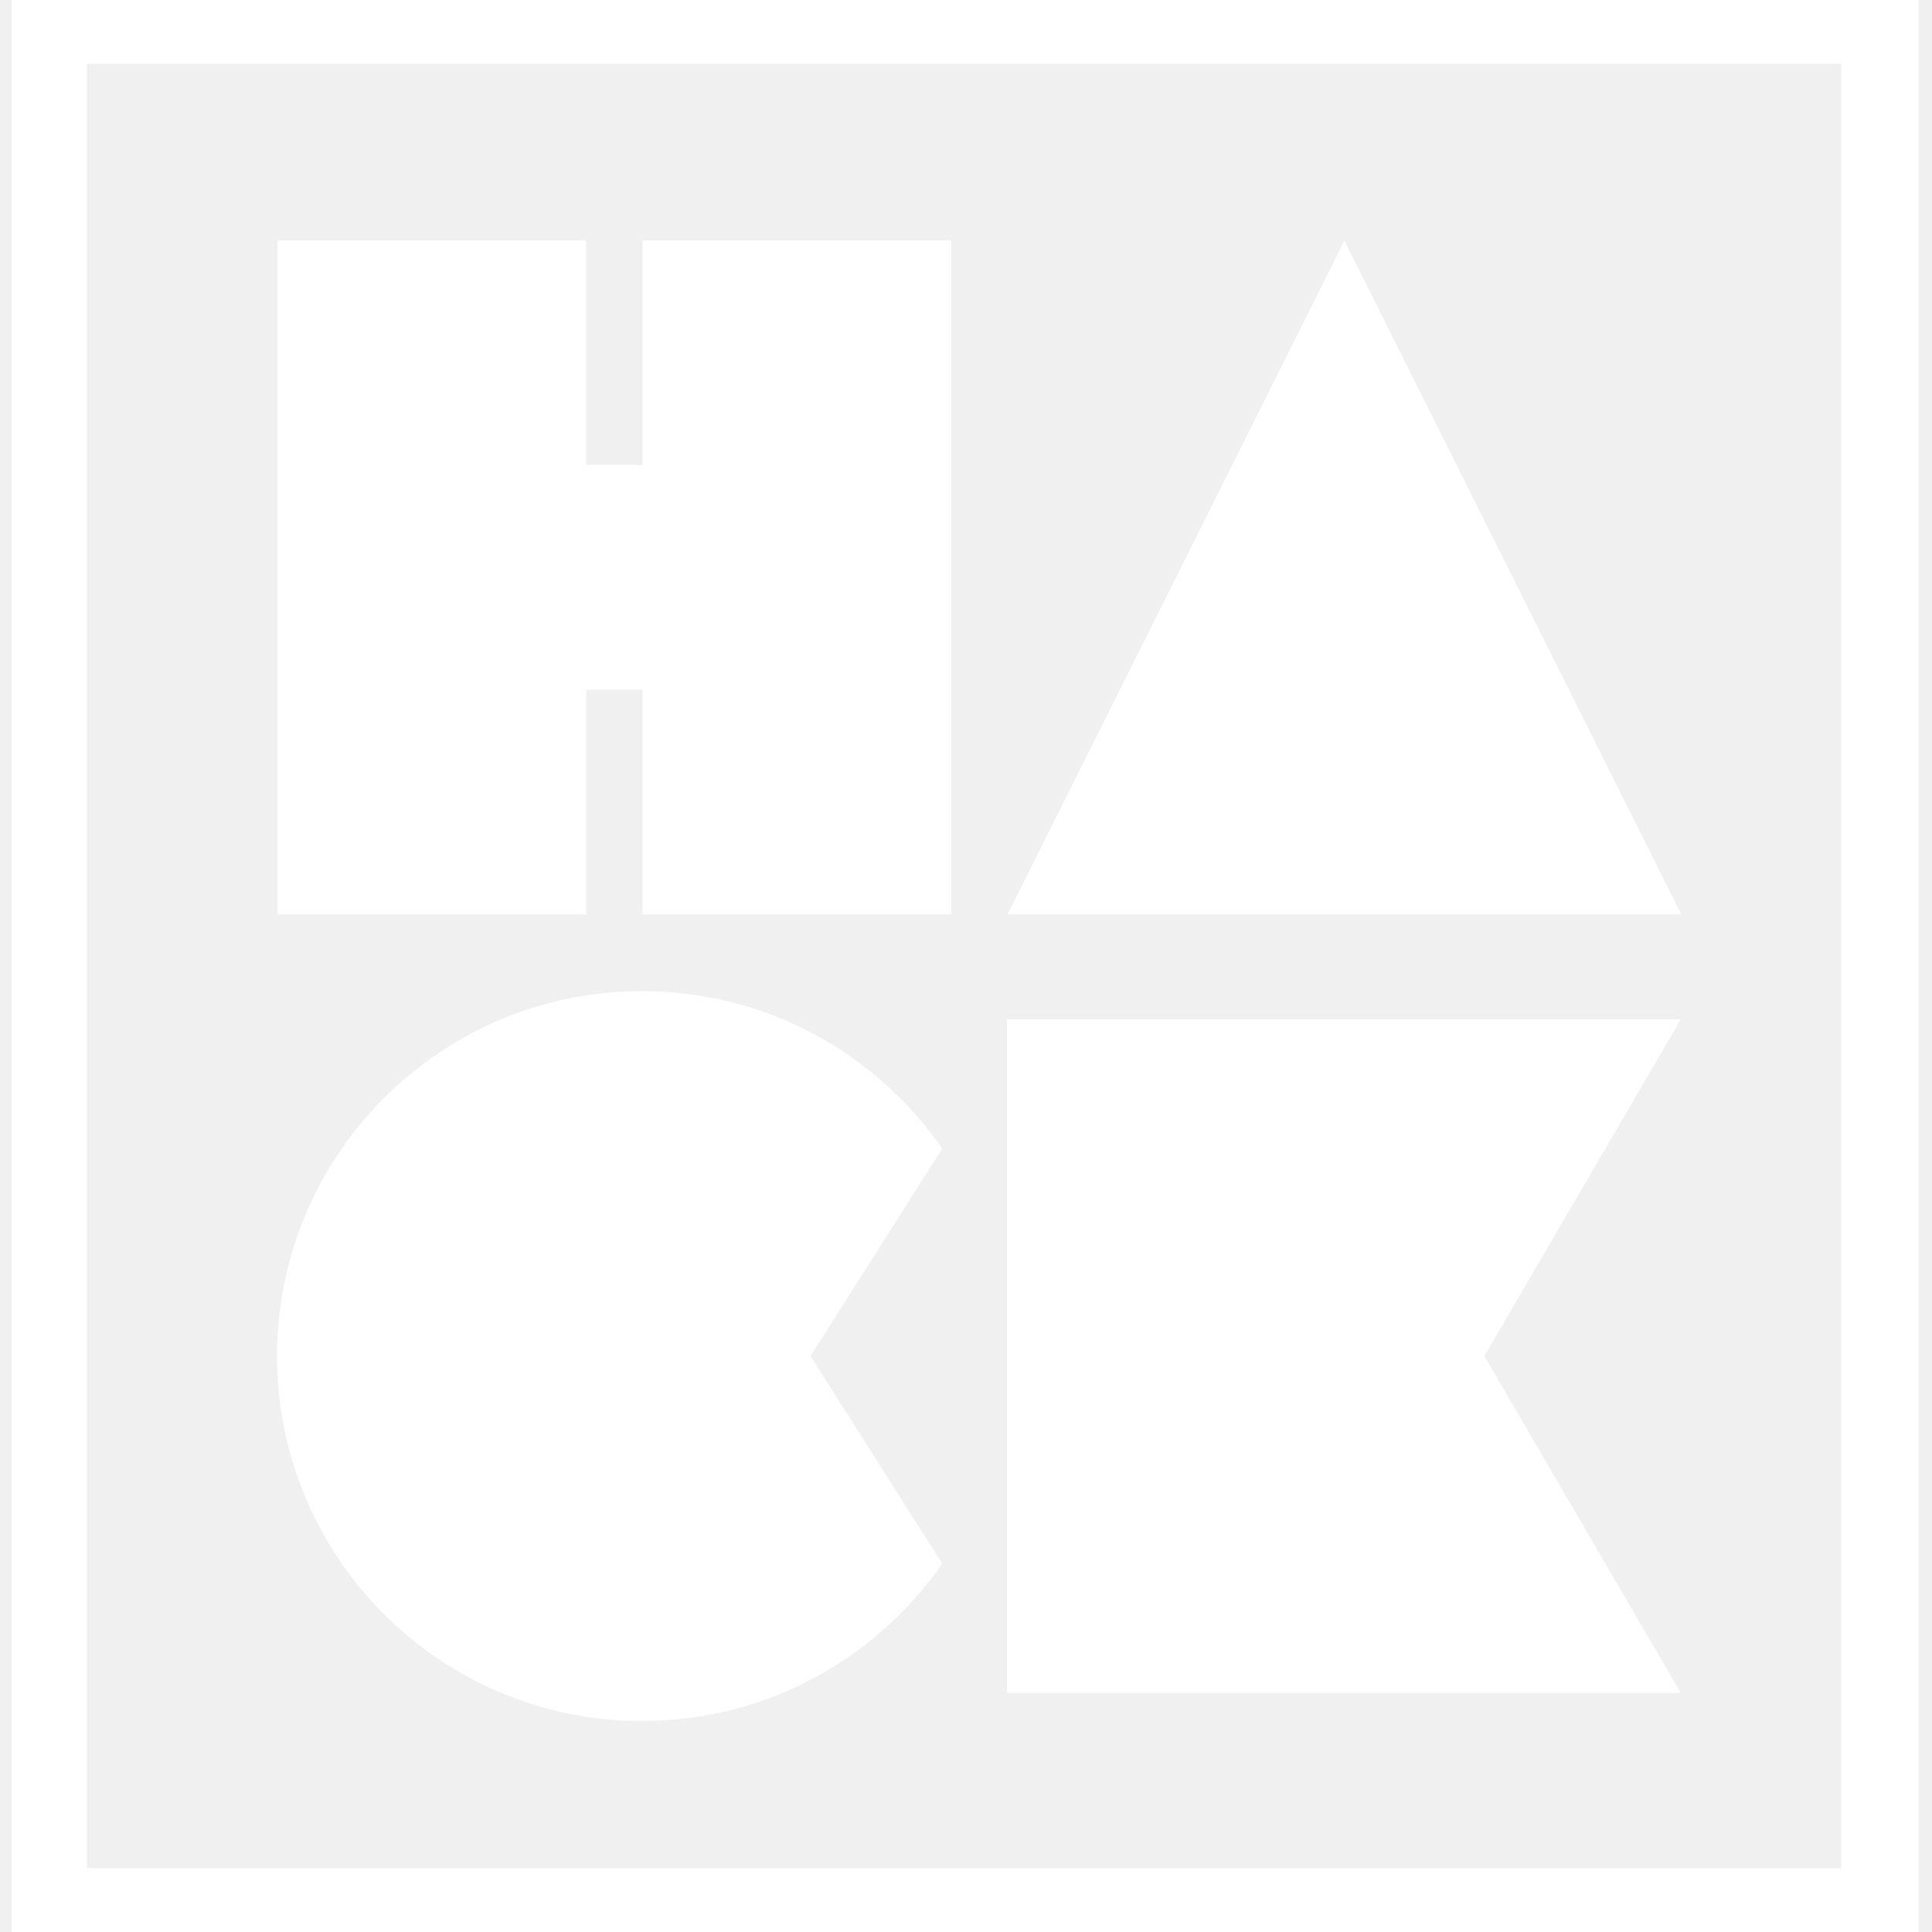
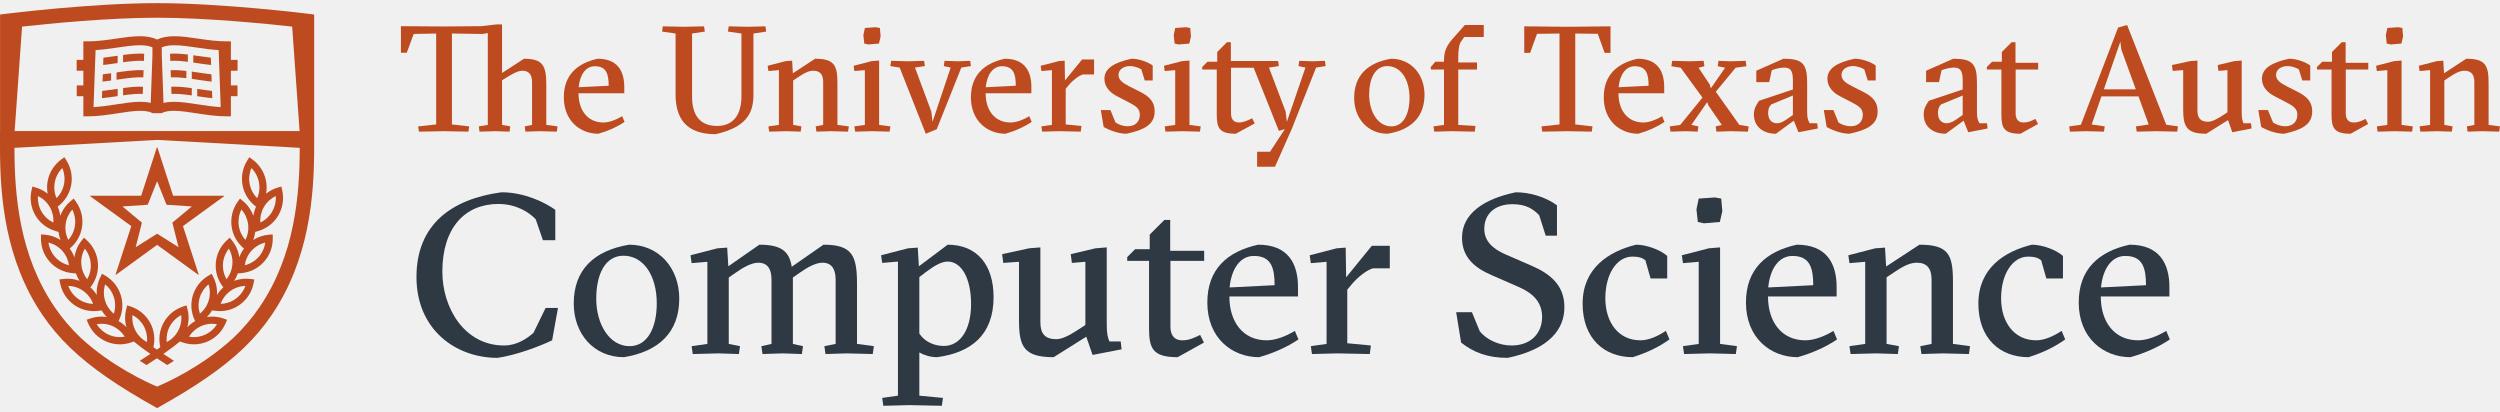
- <svg xmlns="http://www.w3.org/2000/svg" version="1.1" id="Layer_1" x="0px" y="0px" viewBox="0 0 1000 1000" enable-background="new 0 0 1000 1000" xml:space="preserve">
-   <g>
-     <g>
-       <polygon fill="#FFFFFF" points="332.6,124.5 332.6,240.7 303.5,240.7 303.5,124.5 143.7,124.5 143.7,473.3 303.5,473.3 303.5,357     332.6,357 332.6,473.3 492.4,473.3 492.4,124.5   " />
-       <polygon fill="#FFFFFF" points="521.5,473.3 695.9,124.5 870.3,473.3   " />
-       <g>
-         <polygon fill="#FFFFFF" points="521.2,876.3 521.2,527.6 870,527.6 768.3,701.9 870,876.3    " />
-         <path fill="#FFFFFF" d="M419.5,701.9l68.2-107.4c-34.1-49.3-91-81.5-155.4-81.5c-104.3,0-188.9,84.6-188.9,188.9     c0,104.3,84.6,188.9,188.9,188.9c64.4,0,121.3-32.3,155.4-81.5L419.5,701.9z" />
-       </g>
+ <svg xmlns="http://www.w3.org/2000/svg" viewBox="0 0 541 89" height="89" width="541" xml:space="preserve" id="svg2" version="1.1">
+   <defs id="defs6" />
+   <g transform="matrix(1.622982,0,0,-1.622982,9.19358e-4,88.3205)" id="g10">
+     <g transform="scale(0.1,0.1)" id="g12">
+       <path id="path14" style="fill:#2f3944;fill-opacity:1;fill-rule:nonzero;stroke:none" d="m 743.984,133.633 -7.8,-43.203 c -16.196,-7.793 -47.7,-19.805 -72.891,-23.398 -55.805,0 -108,37.793 -108,107.696 0,69.902 46.492,104.101 113.398,113.093 31.192,0 58.797,-14.09 71.692,-23.394 l 0,-40.5 -16.496,0 -9.602,27.898 c -8.094,8.703 -25.191,20.403 -49.793,20.403 -44.402,0 -74.695,-31.504 -74.695,-90.293 0,-48.606 29.695,-98.399 82.195,-98.399 17.996,0 31.192,9.902 39.297,16.797 l 16.199,33.301 16.496,0" />
+       <path id="path16" style="fill:#2f3944;fill-opacity:1;fill-rule:nonzero;stroke:none" d="m 839.387,82.637 c 24.004,0 36.297,24.59 36.297,56.992 0,38.105 -18.301,63.594 -44.395,63.594 -24.297,0 -36.301,-24.59 -36.301,-57.293 0,-34.2 17.7,-63.293 44.399,-63.293 z m 66.297,63.293 c 0,-44.7 -27.293,-70.5 -73.797,-78 -39.895,0 -66.899,30.898 -66.899,71.699 0,45 27.297,70.5 73.801,78.301 39.895,0 66.895,-31.2 66.895,-72" />
+       <path id="path18" style="fill:#2f3944;fill-opacity:1;fill-rule:nonzero;stroke:none" d="m 1129.17,73.027 -28.5,-0.898 -1.5,10.508 15,2.988 0,85.801 c 0,15.605 -6.59,22.5 -17.39,22.5 -9.01,0 -20.1,-5.996 -30.61,-13.496 l -8.99,-6.309 0,-88.496 13.49,-2.988 -1.49,-10.508 -25.51,0.898 -26.99,-0.898 -1.5,10.508 13.5,2.988 0,85.801 c 0,15.605 -6.6,22.5 -17.4,22.5 -9,0 -20.096,-5.996 -30.596,-13.496 l -9.004,-6.309 0,-88.496 15,-2.988 -1.504,-10.508 -26.992,0.898 -34.5,-0.898 -1.504,10.508 21.004,2.988 0,109.504 -21.004,-1.809 -1.496,10.508 35.996,9.297 12.898,0.898 1.508,-24.902 41.394,28.809 c 29.09,0 39.89,-8.7 43.19,-29.407 l 42.31,29.407 c 38.4,0 44.7,-14.407 44.7,-52.5 l 0,-79.805 22.5,-2.988 -1.51,-10.508 -34.5,0.898" />
+       <path id="path20" style="fill:#2f3944;fill-opacity:1;fill-rule:nonzero;stroke:none" d="m 1263.57,195.43 c -8.09,0 -17.69,-5.403 -28.79,-13.809 l -9,-6.894 0,-75.293 c 6.9,-10.508 19.2,-16.504 32.7,-16.504 21.6,0 36.3,21.3 36.3,55.8 0,35.098 -13.21,56.7 -31.21,56.7 z m -37.79,-121.192 0,-57.598 31.5,-3.008 -1.5,-10.496 -43.5,0.895 -34.5,-0.895 -1.5,10.496 21,3.008 0,178.789 -21,-1.797 -1.49,10.195 35.99,9.297 12.9,0.898 1.5,-24.902 38.39,28.809 c 38.71,0 61.21,-26.407 61.21,-69.903 0,-50.996 -30.6,-74.101 -75.31,-80.097 -8.4,0 -16.79,2.402 -23.69,6.309" />
+       <path id="path22" style="fill:#2f3944;fill-opacity:1;fill-rule:nonzero;stroke:none" d="m 1475.67,111.426 c 0,-12.891 1.5,-17.695 3.61,-22.5 l 15,0 1.19,-10.488 -38.69,-7.5 -8.4,24.297 -43.5,-27.305 c -39.6,0 -46.2,14.102 -46.2,48.906 l 0,78.293 -20.99,-1.496 -1.51,11.699 36,7.793 15,1.199 0,-99.89 c 0,-15.606 6.6,-22.5 21.3,-22.5 9.29,0 21.3,7.5 32.69,15 l 6.01,3.894 0,84.301 -18,-1.496 -1.5,11.699 32.99,7.793 15,1.199 0,-102.898" />
+       <path id="path24" style="fill:#2f3944;fill-opacity:1;fill-rule:nonzero;stroke:none" d="m 1502.97,196.328 0,5.098 10.51,10.5 19.49,0 0,19.5 19.5,19.492 7.8,0 0,-41.094 45.3,0 0,-13.496 -44.99,0 0,-87.898 c 0,-8.703 3.29,-18 15.89,-18 8.71,0 15.3,3.008 23.7,7.207 l 5.1,-10.203 -35.09,-19.504 c -33.61,0 -38.11,12.004 -38.11,39.004 l 0,89.394 -29.1,0" />
+       <path id="path26" style="fill:#2f3944;fill-opacity:1;fill-rule:nonzero;stroke:none" d="m 1699.47,163.926 c 0,23.105 -4.5,39.004 -27.59,39.004 -18.31,0 -30,-17.11 -32.41,-42 z m -60.29,-15 c 0,-34.199 18.29,-58.496 49.79,-58.496 12.01,0 26.4,5.703 37.5,12.597 l 4.8,-11.394 c -14.39,-9.895 -33.3,-18.305 -52.5,-23.703 -36.29,0 -68.99,25.801 -68.99,72.898 0,44.399 26.69,68.098 67.8,77.102 39.59,0 53.09,-24.903 53.09,-56.407 l 0,-12.597 -91.49,0" />
+       <path id="path28" style="fill:#2f3944;fill-opacity:1;fill-rule:nonzero;stroke:none" d="m 1794.87,174.434 34.2,41.992 24,0 0,-30 -22.2,0 c -7.2,-1.504 -20.4,-11.399 -28.5,-21.297 l -5.99,-7.199 0,-71.399 31.49,-2.996 -1.5,-11.406 -43.5,0.898 -33.59,-0.898 -1.51,10.508 21,2.988 0,109.504 -21,-1.809 -1.49,10.508 36,9.297 12,0.898 0.59,-39.589" />
+       <path id="path30" style="fill:#2f3944;fill-opacity:1;fill-rule:nonzero;stroke:none" d="m 1973.07,102.434 c 9,-11.106 25.49,-18.899 42.3,-18.899 25.79,0 40.79,16.191 40.79,38.098 0,20.398 -13.19,32.097 -31.19,39.89 l -36.3,15.899 c -21.6,9.308 -39.3,23.105 -39.3,49.805 0,32.695 30,51.894 71.69,60.593 18.9,0 39.91,-6.297 54.91,-17.39 l 0,-40.508 -15,0 -8.7,27.305 c -7.81,8.093 -17.41,14.699 -35.4,14.699 -23.71,0 -37.8,-12.903 -37.8,-33 0,-16.504 11.7,-26.699 28.2,-33.906 l 34.5,-14.993 c 23.7,-10.203 44.39,-25.203 44.09,-55.797 0,-28.195 -19.2,-55.499 -75.6,-67.199 -27.59,0 -46.19,7.805 -62.09,20.402 l -6.6,40.496 21,0 10.5,-25.496" />
+       <path id="path32" style="fill:#2f3944;fill-opacity:1;fill-rule:nonzero;stroke:none" d="m 2193.87,197.227 c -4.8,3.593 -9.3,4.804 -17.4,4.804 -20.4,0 -36,-22.801 -36,-55.508 0,-32.089 17.4,-56.093 46.8,-56.093 11.4,0 23.4,5.703 33.9,12.597 l 4.8,-11.394 c -13.8,-9.895 -29.1,-17.395 -48.9,-23.703 -38.4,0 -66.89,25.195 -66.89,71.406 0,47.09 34.49,69.59 71.39,78.594 13.8,0 32.39,-6.907 41.4,-15 l 0,-30 -22.2,0 -6.9,24.297" />
+       <path id="path34" style="fill:#2f3944;fill-opacity:1;fill-rule:nonzero;stroke:none" d="m 2264.96,279.426 21.6,1.492 8.4,-1.492 1.5,-16.809 -3.3,-14.394 -21.29,-1.797 -8.1,1.797 -1.81,16.797 z m 15,-206.399 -34.49,-0.898 -1.51,10.508 21,2.988 0,109.504 -21,-1.809 -1.49,10.508 36,9.297 15,1.199 0,-128.699 22.5,-2.988 -1.51,-10.508 -34.5,0.898" />
+       <path id="path36" style="fill:#2f3944;fill-opacity:1;fill-rule:nonzero;stroke:none" d="m 2417.66,163.926 c 0,23.105 -4.51,39.004 -27.6,39.004 -18.3,0 -30,-17.11 -32.4,-42 z m -60.3,-15 c 0,-34.199 18.29,-58.496 49.8,-58.496 12,0 26.39,5.703 37.5,12.597 l 4.79,-11.394 c -14.39,-9.895 -33.3,-18.305 -52.5,-23.703 -36.29,0 -68.99,25.801 -68.99,72.898 0,44.399 26.7,68.098 67.8,77.102 39.59,0 53.1,-24.903 53.1,-56.407 l 0,-12.597 -91.5,0" />
+       <path id="path38" style="fill:#2f3944;fill-opacity:1;fill-rule:nonzero;stroke:none" d="m 2501.95,73.027 -34.49,-0.898 -1.5,10.508 20.99,2.988 0,109.504 -20.99,-1.809 -1.5,10.508 36,9.297 12.9,0.898 1.49,-25.195 44.41,29.102 c 38.4,0 44.7,-12.91 44.7,-48.907 l 0,-83.398 22.79,-2.988 -1.5,-10.508 -34.5,0.898 -28.8,-0.898 -1.49,10.508 14.99,2.988 0,85.801 c 0,15.605 -6.9,22.5 -19.8,22.5 -10.49,0 -20.99,-6.602 -31.2,-13.496 l -8.99,-5.996 0,-88.809 16.49,-2.988 -1.49,-10.508 -28.51,0.898" />
+       <path id="path40" style="fill:#2f3944;fill-opacity:1;fill-rule:nonzero;stroke:none" d="m 2721.55,197.227 c -4.79,3.593 -9.29,4.804 -17.39,4.804 -20.4,0 -36.01,-22.801 -36.01,-55.508 0,-32.089 17.41,-56.093 46.8,-56.093 11.41,0 23.41,5.703 33.91,12.597 l 4.79,-11.394 c -13.8,-9.895 -29.1,-17.395 -48.89,-23.703 -38.4,0 -66.9,25.195 -66.9,71.406 0,47.09 34.49,69.59 71.4,78.594 13.8,0 32.39,-6.907 41.39,-15 l 0,-30 -22.19,0 -6.91,24.297" />
+       <path id="path42" style="fill:#2f3944;fill-opacity:1;fill-rule:nonzero;stroke:none" d="m 2861.35,163.926 c 0,23.105 -4.5,39.004 -27.6,39.004 -18.3,0 -30,-17.11 -32.4,-42 z m -60.3,-15 c 0,-34.199 18.3,-58.496 49.8,-58.496 12,0 26.4,5.703 37.5,12.597 l 4.79,-11.394 c -14.39,-9.895 -33.3,-18.305 -52.5,-23.703 -36.28,0 -68.99,25.801 -68.99,72.898 0,44.399 26.7,68.098 67.8,77.102 39.59,0 53.1,-24.903 53.1,-56.407 l 0,-12.597 -91.5,0" />
+       <path id="path44" style="fill:#be4b1f;fill-opacity:1;fill-rule:nonzero;stroke:none" d="m 209.258,359.629 0.461,0 0,0.156 -0.461,0 0,-0.156" />
+       <path id="path46" style="fill:#be4b1f;fill-opacity:1;fill-rule:nonzero;stroke:none" d="m 316.758,449.902 0,14.453 -8.906,0 0,24.68 -6.036,0 c -12.746,0 -25.421,1.863 -37.695,3.66 -11.191,1.641 -21.777,3.203 -31.543,3.203 -9.187,0 -16.777,-1.445 -23.086,-4.414 -6.308,2.969 -13.906,4.414 -23.086,4.414 -9.765,0 -20.351,-1.562 -31.551,-3.203 -12.265,-1.797 -24.953,-3.66 -37.707,-3.66 l -6.015,0 0,-24.68 -8.914,0 0,-14.453 8.914,0 0,-19.57 -8.809,0 0,-14.453 8.809,0 0,-26.797 6.015,0 c 13.633,0 26.993,2.07 39.922,4.063 10.918,1.679 21.231,3.281 30.039,3.281 7.11,0 12.442,-1.035 16.575,-3.184 l 0,-0.012 11.609,0 0,0.012 c 4.133,2.149 9.473,3.184 16.562,3.184 8.829,0 19.141,-1.602 30.059,-3.281 12.922,-1.993 26.301,-4.063 39.902,-4.063 l 6.036,0 0,26.797 8.808,0 0,14.453 -8.808,0 0,19.57 8.906,0 z M 155.234,405.051 c -10.007,-1.555 -20.293,-3.11 -30.527,-3.672 l 2.734,76.004 c 9.981,0.637 19.7,2.012 29.161,3.398 10.753,1.582 20.918,3.067 29.804,3.067 6.914,0 12.364,-0.879 16.848,-2.754 l 0,-10.547 -2.277,-63.582 c -4.082,0.984 -8.633,1.492 -13.868,1.492 -9.726,0 -20.488,-1.66 -31.875,-3.406 z m 108.516,0 c -11.387,1.746 -22.148,3.406 -31.895,3.406 -5.214,0 -9.777,-0.508 -13.859,-1.492 l -2.273,63.582 0,10.547 c 4.492,1.875 9.941,2.754 16.855,2.754 8.887,0 19.043,-1.485 29.793,-3.067 9.465,-1.386 19.192,-2.761 29.172,-3.398 l 2.715,-76.004 c -10.235,0.562 -20.508,2.117 -30.508,3.672 l 0,0" />
+       <path id="path48" style="fill:#be4b1f;fill-opacity:1;fill-rule:nonzero;stroke:none" d="m 156.875,469.863 c -0.598,-0.086 -1.184,-0.175 -1.777,-0.261 -5.664,-0.832 -11.414,-1.672 -17.227,-2.336 l -0.332,-9.746 c 6.426,0.703 12.734,1.632 18.953,2.55 0.129,0.028 0.254,0.035 0.383,0.067 l 0,9.726" />
+       <path id="path50" style="fill:#be4b1f;fill-opacity:1;fill-rule:nonzero;stroke:none" d="m 164.102,470.891 0,-9.727 c 10.253,1.426 19.648,2.449 27.812,1.777 l 0.332,9.598 c -8.691,0.656 -18.223,-0.305 -28.144,-1.648 l 0,0" />
+       <path id="path52" style="fill:#be4b1f;fill-opacity:1;fill-rule:nonzero;stroke:none" d="m 156.875,425.77 c -0.598,-0.086 -1.184,-0.172 -1.777,-0.262 -6.184,-0.906 -12.461,-1.824 -18.809,-2.52 l -0.351,-9.726 c 6.972,0.73 13.828,1.726 20.554,2.715 0.129,0.019 0.254,0.039 0.383,0.058 l 0,9.735" />
+       <path id="path54" style="fill:#be4b1f;fill-opacity:1;fill-rule:nonzero;stroke:none" d="m 164.102,426.797 0,-9.727 c 9.589,1.328 18.457,2.317 26.23,1.883 l 0.332,9.594 c -8.262,0.43 -17.234,-0.481 -26.562,-1.75 l 0,0" />
+       <path id="path56" style="fill:#be4b1f;fill-opacity:1;fill-rule:nonzero;stroke:none" d="m 155.383,447.598 0,-9.746 c 0.371,0.058 0.738,0.117 1.109,0.175 12.883,1.875 24.66,3.614 34.621,2.95 l 0.34,9.57 c -11.023,0.683 -23.328,-1.074 -36.07,-2.949 l 0,0" />
+       <path id="path58" style="fill:#be4b1f;fill-opacity:1;fill-rule:nonzero;stroke:none" d="m 148.152,446.563 c -3.66,-0.528 -7.351,-1.016 -11.074,-1.446 l -0.348,-9.726 c 3.856,0.41 7.665,0.918 11.422,1.433 l 0,9.739" />
+       <path id="path60" style="fill:#be4b1f;fill-opacity:1;fill-rule:nonzero;stroke:none" d="m 250.488,471.457 c -8.34,1.023 -16.367,1.641 -23.758,1.082 l 0.34,-9.598 c 6.973,0.567 14.864,-0.097 23.418,-1.195 l 0,9.711" />
+       <path id="path62" style="fill:#be4b1f;fill-opacity:1;fill-rule:nonzero;stroke:none" d="m 281.105,467.266 c -5.812,0.664 -11.566,1.504 -17.226,2.336 -2.07,0.3 -4.133,0.605 -6.164,0.886 l 0,-9.726 c 1.562,-0.223 3.164,-0.449 4.765,-0.692 6.219,-0.918 12.54,-1.847 18.973,-2.55 l -0.348,9.746 0,0" />
+       <path id="path64" style="fill:#be4b1f;fill-opacity:1;fill-rule:nonzero;stroke:none" d="m 248.496,449.648 c -7.324,0.832 -14.394,1.309 -20.976,0.899 l 0.339,-9.57 c 6.235,0.41 13.157,-0.098 20.637,-1.016 l 0,9.687" />
+       <path id="path66" style="fill:#be4b1f;fill-opacity:1;fill-rule:nonzero;stroke:none" d="m 281.895,445.117 c -6.075,0.684 -12.098,1.563 -18.016,2.442 -2.746,0.39 -5.461,0.793 -8.156,1.171 l 0,-9.726 c 2.215,-0.313 4.472,-0.645 6.757,-0.977 6.473,-0.957 13.067,-1.914 19.766,-2.636 l -0.351,9.726 0,0" />
+       <path id="path68" style="fill:#be4b1f;fill-opacity:1;fill-rule:nonzero;stroke:none" d="m 262.949,415.906 c 6.571,-0.965 13.274,-1.929 20.086,-2.644 l -0.34,9.726 c -6.355,0.696 -12.636,1.614 -18.816,2.52 -0.305,0.051 -0.617,0.09 -0.93,0.137 l 0,-9.739" />
+       <path id="path70" style="fill:#be4b1f;fill-opacity:1;fill-rule:nonzero;stroke:none" d="m 255.723,426.68 c -9.629,1.328 -18.899,2.304 -27.422,1.867 l 0.351,-9.594 c 8.008,0.442 17.149,-0.601 27.071,-2.012 l 0,9.739" />
+       <path id="path72" style="fill:#be4b1f;fill-opacity:1;fill-rule:nonzero;stroke:none" d="m 120.605,282.297 0,-0.012 54.454,-39.59 -20.977,-64.511 c 0.02,-0.118 0.078,-0.246 0.176,-0.325 0.097,-0.078 0.215,-0.078 0.332,-0.078 l 54.902,39.922 54.883,-39.89 c 0.117,-0.032 0.242,0 0.332,0.046 0.176,0.149 0.215,0.383 0.117,0.586 l -20.879,64.27 54.434,39.558 0,0.032 c 0.254,0.09 0.41,0.34 0.332,0.593 -0.078,0.239 -0.352,0.364 -0.625,0.286 l 0,0.019 -67.305,0 -20.801,64.024 -0.031,0 c 0,0.273 -0.203,0.5 -0.457,0.5 -0.254,0 -0.461,-0.227 -0.461,-0.5 l -0.027,0 -20.781,-64.024 -67.325,0 -0.019,-0.039 c -0.254,0.09 -0.527,-0.039 -0.606,-0.281 -0.078,-0.238 0.059,-0.5 0.332,-0.586 z m 76.348,-11.125 12.539,31.348 12.539,-31.348 33.699,-2.246 -25.945,-21.621 8.281,-32.727 -28.574,18.012 -28.574,-18.012 8.301,32.727 -25.957,21.621 33.691,2.246 0,0" />
+       <path id="path74" style="fill:#be4b1f;fill-opacity:1;fill-rule:nonzero;stroke:none" d="m 344.668,236.262 c 11.23,3.379 20.645,10.769 26.504,20.847 5.859,10.059 7.676,21.914 5.098,33.352 l -1.133,5.027 -4.942,-1.472 c -5.683,-1.692 -10.918,-4.438 -15.449,-8.039 1.055,5.593 1.047,11.386 -0.058,17.07 -2.208,11.484 -8.633,21.601 -18.094,28.496 l -4.172,3.047 -2.742,-4.375 c -6.211,-9.883 -8.43,-21.68 -6.25,-33.172 2.195,-11.398 8.582,-21.457 17.957,-28.371 -1.739,-3.926 -2.918,-8.047 -3.496,-12.266 -2.786,7.617 -7.532,14.453 -13.926,19.727 l -3.985,3.301 -3.007,-4.2 c -6.778,-9.492 -9.707,-21.132 -8.223,-32.734 1.523,-11.555 7.324,-22.062 16.367,-29.531 l 0.215,-0.149 c -2.656,-3.601 -4.746,-7.539 -6.25,-11.715 -1.133,8.036 -4.375,15.692 -9.551,22.184 l -3.203,4.055 -3.808,-3.504 c -8.614,-7.895 -13.868,-18.652 -14.805,-30.332 -0.918,-11.613 2.617,-23.059 9.902,-32.238 l 0.188,-0.235 c -3.352,-2.949 -6.203,-6.387 -8.535,-10.156 0.543,8.125 -1.028,16.289 -4.75,23.711 l -2.313,4.609 -4.441,-2.644 c -10.063,-5.95 -17.434,-15.403 -20.754,-26.614 -3.282,-11.211 -2.207,-23.125 3.027,-33.613 l 0.137,-0.254 c -3.887,-2.207 -7.383,-4.961 -10.449,-8.183 2.207,7.832 2.343,16.152 0.234,24.16 l -1.309,5 -4.882,-1.641 c -11.067,-3.75 -20.223,-11.484 -25.809,-21.777 -5.344,-9.934 -6.801,-21.426 -4.191,-32.395 -1.473,-1.012 -3.016,-2.066 -4.629,-3.164 -1.602,1.098 -3.157,2.152 -4.629,3.164 2.605,10.969 1.164,22.461 -4.199,32.414 -5.567,10.274 -14.727,18.008 -25.801,21.758 l -4.883,1.641 -1.309,-5 c -2.109,-8.008 -1.972,-16.328 0.235,-24.16 -3.059,3.222 -6.551,5.976 -10.442,8.183 l 0.129,0.254 c 5.242,10.488 6.321,22.402 3.035,33.613 -3.328,11.211 -10.703,20.664 -20.757,26.614 l -4.434,2.644 -2.316,-4.609 c -3.731,-7.422 -5.293,-15.586 -4.747,-23.711 -2.343,3.789 -5.195,7.207 -8.535,10.156 l 0.176,0.235 c 7.305,9.179 10.82,20.625 9.902,32.265 -0.937,11.653 -6.191,22.41 -14.804,30.305 l -3.809,3.504 -3.203,-4.055 c -5.176,-6.492 -8.406,-14.148 -9.551,-22.184 -1.492,4.176 -3.586,8.114 -6.238,11.715 l 0.211,0.149 c 9.035,7.469 14.848,17.976 16.359,29.531 1.492,11.602 -1.426,23.242 -8.222,32.734 l -3.008,4.2 -3.973,-3.301 c -6.41,-5.274 -11.156,-12.11 -13.926,-19.746 -0.578,4.238 -1.75,8.359 -3.508,12.285 9.387,6.914 15.762,16.973 17.957,28.379 2.18,11.504 -0.035,23.281 -6.25,33.164 l -2.742,4.375 -4.168,-3.047 C 72.227,324.648 65.801,314.531 63.594,303.066 62.5,297.363 62.48,291.582 63.535,285.977 c -4.531,3.601 -9.766,6.347 -15.441,8.039 l -4.938,1.472 -1.133,-5.027 c -2.578,-11.438 -0.773,-23.293 5.086,-33.352 5.859,-10.078 15.273,-17.468 26.504,-20.847 l 4.356,-1.301 c 0.449,-3.66 1.367,-7.266 2.688,-10.742 -6.223,3.984 -13.332,6.406 -20.832,7.011 l -5.137,0.418 -0.078,-5.164 c -0.156,-11.718 4.062,-22.921 11.875,-31.55 7.812,-8.657 18.555,-13.95 30.234,-14.922 l 4.531,-0.383 c 1.191,-3.508 2.832,-6.836 4.844,-9.934 -5.078,1.907 -10.45,2.903 -15.977,2.903 -1.953,0 -3.914,-0.125 -5.848,-0.352 l -5.117,-0.664 0.996,-5.039 c 2.273,-11.523 8.707,-21.621 18.141,-28.477 7.844,-5.703 17.16,-8.711 26.906,-8.711 1.914,0 3.848,0.118 5.743,0.352 l 4.511,0.586 c 1.914,-3.184 4.192,-6.094 6.817,-8.73 -7.317,1.093 -14.825,0.449 -21.895,-2.012 l -4.883,-1.699 2.032,-4.747 c 4.589,-10.769 12.988,-19.335 23.613,-24.074 5.906,-2.637 12.156,-3.965 18.594,-3.965 5.136,0 10.214,0.863 15.097,2.539 l 3.594,1.25 c 5.996,-5.094 12.773,-10.172 22.09,-16.559 -4.258,-2.793 -8.945,-5.859 -14.199,-9.223 l 9.05,-5.625 c 5.121,3.305 9.653,6.274 13.782,9.027 4.129,-2.754 8.664,-5.723 13.781,-9.027 l 9.051,5.625 c -5.243,3.363 -9.942,6.43 -14.18,9.223 9.297,6.387 16.074,11.465 22.07,16.559 l 3.614,-1.25 c 4.882,-1.676 9.941,-2.539 15.078,-2.539 l 0,0 c 6.445,0 12.695,1.328 18.593,3.949 10.645,4.754 19.024,13.32 23.614,24.089 l 2.031,4.747 -4.883,1.699 c -7.07,2.461 -14.582,3.105 -21.887,1.992 2.622,2.637 4.907,5.566 6.809,8.75 l 4.512,-0.586 c 1.902,-0.234 3.828,-0.352 5.742,-0.352 0.019,0 0.019,0 0.019,0 9.727,0 19.043,3.008 26.895,8.711 9.426,6.856 15.867,16.954 18.137,28.477 l 0.996,5.039 -5.117,0.664 c -1.938,0.227 -3.911,0.352 -5.852,0.352 -5.519,0 -10.898,-0.996 -15.976,-2.903 2.011,3.098 3.652,6.426 4.863,9.934 l 4.512,0.383 c 11.691,0.972 22.421,6.265 30.222,14.922 7.824,8.629 12.043,19.832 11.887,31.55 l -0.078,5.164 -5.137,-0.418 c -7.488,-0.605 -14.609,-3.027 -20.828,-7.011 1.324,3.476 2.234,7.082 2.691,10.742 l 4.348,1.301 z m -257.149,9.129 c 0.957,7.265 4.055,13.984 8.867,19.414 3.262,-6.485 4.531,-13.789 3.594,-21.055 -0.957,-7.258 -4.055,-13.992 -8.879,-19.402 -3.277,6.472 -4.539,13.777 -3.582,21.043 z M 73.055,301.25 c 1.391,7.207 4.894,13.73 10.012,18.848 2.871,-6.66 3.691,-14.024 2.324,-21.231 -1.387,-7.195 -4.883,-13.73 -10.02,-18.867 -2.891,6.68 -3.711,14.043 -2.316,21.25 z M 71.133,247.5 c -6.543,3.125 -12.012,8.125 -15.684,14.453 -3.691,6.328 -5.351,13.555 -4.844,20.813 6.523,-3.118 11.992,-8.098 15.703,-14.446 3.672,-6.328 5.332,-13.554 4.824,-20.82 z m 2.5,-46.121 c -4.902,5.418 -8.027,12.168 -9.023,19.363 7.023,-1.672 13.398,-5.449 18.332,-10.898 4.91,-5.403 8.027,-12.141 9.023,-19.348 -7.055,1.699 -13.43,5.461 -18.332,10.883 z m 39.472,11.238 c 4.532,-5.664 7.266,-12.527 7.872,-19.851 0.566,-7.317 -1.094,-14.524 -4.688,-20.832 -4.551,5.656 -7.285,12.558 -7.851,19.875 -0.567,7.3 1.074,14.531 4.667,20.808 z m -9.16,-66.738 c -5.937,4.297 -10.371,10.234 -12.843,17.07 7.289,-0.195 14.25,-2.539 20.187,-6.855 5.938,-4.278 10.371,-10.215 12.832,-17.09 -7.305,0.234 -14.258,2.578 -20.176,6.875 z m 72.676,-21.836 c 6.426,-3.32 11.719,-8.516 15.215,-14.961 3.477,-6.477 4.883,-13.75 4.141,-20.969 -6.446,3.363 -11.739,8.559 -15.196,15 -3.496,6.477 -4.902,13.742 -4.16,20.93 z m -36.641,19.648 c -2.07,7.032 -1.953,14.454 0.262,21.321 5.586,-4.582 9.707,-10.735 11.797,-17.785 2.063,-7.051 1.945,-14.454 -0.281,-21.348 -5.613,4.609 -9.727,10.781 -11.778,17.812 z m 5.079,-45.859 c -6.692,2.969 -12.266,7.883 -16.094,14.063 7.109,1.289 14.473,0.429 21.18,-2.559 6.679,-2.988 12.25,-7.859 16.078,-14.055 -7.121,-1.305 -14.493,-0.426 -21.164,2.551 z m 81.367,11.211 c 3.515,6.484 8.808,11.68 15.234,15 0.742,-7.188 -0.664,-14.453 -4.16,-20.93 -3.445,-6.441 -8.738,-11.636 -15.195,-15 -0.742,7.219 0.664,14.492 4.121,20.93 z m 62.89,2.852 c -3.828,-6.18 -9.394,-11.094 -16.101,-14.063 -4.652,-2.078 -9.582,-3.137 -14.66,-3.137 l 0,0 c -2.188,0 -4.356,0.188 -6.485,0.586 3.828,6.196 9.383,11.067 16.075,14.055 6.691,2.988 14.062,3.848 21.171,2.559 z m -11.015,31.777 c -2.051,-7.012 -6.16,-13.184 -11.778,-17.793 -2.226,6.894 -2.343,14.297 -0.285,21.328 2.09,7.051 6.211,13.223 11.809,17.805 2.219,-6.867 2.324,-14.289 0.254,-21.34 z m 19.004,49.082 c 0.605,7.336 3.34,14.199 7.871,19.863 3.594,-6.277 5.234,-13.508 4.668,-20.82 -0.567,-7.305 -3.301,-14.207 -7.852,-19.863 -3.594,6.308 -5.254,13.515 -4.687,20.82 z m 17.031,-46.875 c -5.918,-4.297 -12.871,-6.641 -20.164,-6.875 2.461,6.875 6.883,12.812 12.82,17.09 5.938,4.316 12.91,6.66 20.196,6.855 -2.481,-6.836 -6.915,-12.773 -12.852,-17.07 z m 53.34,136.887 c 0.508,-7.258 -1.153,-14.485 -4.844,-20.813 -3.672,-6.328 -9.121,-11.328 -15.676,-14.453 -0.508,7.266 1.145,14.492 4.824,20.82 3.711,6.348 9.172,11.328 15.696,14.446 z m -34.785,16.082 c -1.368,7.226 -0.536,14.59 2.324,21.25 5.129,-5.118 8.625,-11.66 10,-18.868 1.406,-7.187 0.586,-14.55 -2.305,-21.23 -5.137,5.137 -8.633,11.672 -10.019,18.848 z m -14.59,-55.118 c -0.938,7.286 0.332,14.59 3.594,21.075 4.824,-5.43 7.91,-12.149 8.867,-19.434 0.968,-7.246 -0.301,-14.551 -3.574,-21.023 -4.825,5.41 -7.93,12.144 -8.887,19.382 z m 26.347,-42.351 c -4.902,-5.422 -11.281,-9.184 -18.32,-10.883 0.996,7.207 4.102,13.945 9.004,19.348 4.949,5.449 11.328,9.226 18.34,10.898 -0.996,-7.195 -4.102,-13.945 -9.024,-19.363 l 0,0" />
+       <path id="path76" style="fill:#be4b1f;fill-opacity:1;fill-rule:nonzero;stroke:none" d="m 418.906,524.816 -8.437,1.063 c -1.121,0.137 -113.438,14.113 -200.918,14.121 -0.02,0 -0.039,0 -0.059,0 -0.019,0 -0.051,0 -0.066,0 C 121.953,539.992 9.648,526.016 8.516,525.879 l -8.438,-1.063 0,-155.402 L 0,369.414 0,347.727 C 0,282.266 6.484,197.645 57.07,123.574 67.5,108.32 79.344,94.246 93.535,80.559 l -0.008,-0.023 c 0.094,-0.074 0.184,-0.152 0.281,-0.231 C 121.25,53.895 157.52,28.984 209.395,0.078 L 209.395,0 c 0.019,0.039 0.031,0.039 0.046,0.039 0.024,0 0.032,0 0.051,-0.039 l 0,0.078 C 261.367,28.984 297.637,53.895 325.078,80.305 c 0.098,0.078 0.188,0.156 0.274,0.231 l 0,0.023 c 14.191,13.688 26.035,27.761 36.464,43.015 50.586,74.071 57.071,158.692 57.071,224.153 l 0,3.086 0.019,0.007 z M 29.414,508.711 c 35.352,3.918 114.832,11.836 180.078,11.836 65.235,0 144.707,-7.918 180.071,-11.836 l 9.89,-139.297 -379.93,0 9.891,139.297 z M 345.906,134.453 C 336.094,120.098 324.863,106.777 311.328,93.816 269.551,55.449 222.656,34.258 209.441,28.75 196.23,34.258 149.336,55.449 107.559,93.816 94.023,106.777 82.793,120.098 72.977,134.453 25.535,203.918 19.316,284.473 19.277,347.063 l 0.051,0.007 190.164,10.567 190.125,-10.559 C 399.57,284.48 393.352,203.918 345.906,134.453 l 0,0" />
+       <path id="path78" style="fill:#be4b1f;fill-opacity:1;fill-rule:nonzero;stroke:none" d="m 719.402,369.258 -18.797,-0.606 -1.003,7.012 9.8,1.992 0,57.215 c 0,10.402 -4.8,15 -12.8,15 -6.004,0 -13.809,-4.402 -21.204,-8.992 l -6.003,-3.809 0,-59.414 11.003,-1.992 -1.003,-7.012 -19.004,0.606 -21.004,-0.606 -0.996,7.012 12,1.992 0,122.434 -7.2,-1.203 -40.613,0.605 0,-121.23 23.008,-2.598 -1.008,-7.012 -32.398,0.606 -33.606,-0.606 -1.008,7.012 24.004,2.598 0,121.23 -30,-0.605 -9.207,-25 -7.793,0 0,35.402 57.41,-0.402 49.211,0.402 21.407,2.402 6.797,0 0,-64.816 29.21,19.004 c 25.606,0 29.801,-9.609 29.801,-35.012 l 0,-53.211 15,-1.992 -0.996,-7.012 -23.008,0.606" />
+       <path id="path80" style="fill:#be4b1f;fill-opacity:1;fill-rule:nonzero;stroke:none" d="m 811.57,429.863 c 0,15.41 -2.996,26.016 -18.406,26.016 -12.195,0 -20,-11.406 -21.601,-28.008 z m -40.203,-10 c 0,-22.793 12.196,-39.004 33.203,-39.004 7.996,0 17.61,3.809 25.008,8.399 l 3.195,-7.598 c -9.597,-6.601 -22.199,-12.207 -35,-15.801 -24.21,0 -46.015,17.207 -46.015,48.614 0,29.601 17.805,45.41 45.215,51.406 26.406,0 35.398,-16.602 35.398,-37.609 l 0,-8.407 -61.004,0" />
+       <path id="path82" style="fill:#be4b1f;fill-opacity:1;fill-rule:nonzero;stroke:none" d="m 970.574,502.09 1.008,6.992 25.606,-0.598 23.402,0.598 1,-6.992 -17.01,-2.598 0,-81.621 c 0,-26.016 -10.596,-43.418 -50.408,-52.617 -39.406,0 -53.41,21.211 -53.41,53.008 l 0,81.23 -17.996,2.598 0.996,6.992 27.605,-0.598 27.403,0.598 1.003,-6.992 -17.007,-2.598 0,-84.219 c 0,-24.804 10.601,-39.011 33.406,-39.011 20.808,0 32.414,14.004 32.414,39.605 l 0,83.625 -18.012,2.598" />
+       <path id="path84" style="fill:#be4b1f;fill-opacity:1;fill-rule:nonzero;stroke:none" d="m 1048.56,369.258 -22.99,-0.606 -1.01,7.012 14,1.992 0,73.016 -14,-1.199 -1,7.004 24.01,6.199 8.6,0.605 1,-16.804 29.61,19.402 c 25.6,0 29.8,-8.602 29.8,-32.609 l 0,-55.614 15.21,-1.992 -1.01,-7.012 -23,0.606 -19.21,-0.606 -0.99,7.012 10,1.992 0,57.215 c 0,10.402 -4.6,15 -13.2,15 -7.01,0 -14.01,-4.402 -20.81,-8.992 l -6,-4.004 0,-59.219 11,-1.992 -1,-7.012 -19.01,0.606" />
+       <path id="path86" style="fill:#be4b1f;fill-opacity:1;fill-rule:nonzero;stroke:none" d="m 1153.16,506.887 14.41,1.004 5.6,-1.004 1,-11.203 -2.2,-9.598 -14.21,-1.203 -5.4,1.203 -1.2,11.199 z m 10,-137.629 -22.99,-0.606 -1.01,7.012 14,1.992 0,73.016 -14,-1.199 -1,7.004 24.01,6.199 10,0.801 0,-85.821 15,-1.992 -1,-7.012 -23.01,0.606" />
+       <path id="path88" style="fill:#be4b1f;fill-opacity:1;fill-rule:nonzero;stroke:none" d="m 1243.37,381.66 24.21,72.422 -9.2,1.992 1,7.004 17.6,-0.598 16.6,0.598 1,-7.004 -12.8,-1.992 -32.81,-82.227 -14.6,-5.996 -34.81,88.223 -12.4,1.992 1,7.004 23,-0.598 21.01,0.598 1,-7.004 -13.2,-1.992 21.8,-58.613 1.6,-13.809" />
+       <path id="path90" style="fill:#be4b1f;fill-opacity:1;fill-rule:nonzero;stroke:none" d="m 1354.38,429.863 c 0,15.41 -3,26.016 -18.41,26.016 -12.2,0 -20,-11.406 -21.6,-28.008 z m -40.21,-10 c 0,-22.793 12.2,-39.004 33.2,-39.004 8,0 17.61,3.809 25.01,8.399 l 3.2,-7.598 c -9.6,-6.601 -22.2,-12.207 -35,-15.801 -24.21,0 -46.02,17.207 -46.02,48.614 0,29.601 17.8,45.41 45.22,51.406 26.4,0 35.4,-16.602 35.4,-37.609 l 0,-8.407 -61.01,0" />
+       <path id="path92" style="fill:#be4b1f;fill-opacity:1;fill-rule:nonzero;stroke:none" d="m 1419.97,436.875 22.8,28.008 16.01,0 0,-20.012 -14.81,0 c -4.8,-1.004 -13.6,-7.605 -19,-14.207 l -4,-4.797 0,-47.605 21,-2 -0.99,-7.61 -29.02,0.606 -22.4,-0.606 -1,7.012 14.01,1.992 0,73.016 -14.01,-1.199 -1,7.004 24,6.199 8.01,0.605 0.4,-26.406" />
+       <path id="path94" style="fill:#be4b1f;fill-opacity:1;fill-rule:nonzero;stroke:none" d="m 1521.77,451.68 c -2,1.191 -8,4.394 -15.21,4.394 -7.8,0 -15.2,-4.199 -15.2,-11.797 0,-6.406 5.01,-10.41 14,-15 l 15.41,-7.812 c 13.4,-6.797 18.8,-14.395 18.8,-25.801 0,-18.008 -14.6,-24.805 -37.61,-29.805 -12.19,0 -25.2,5.996 -30.41,9.004 l -3.8,22.598 12.81,0 6.8,-16.602 c 4.2,-2.793 10,-5 16.4,-5 10.61,0 16.01,6.797 16.01,15.204 0,7.804 -4.2,11.203 -14.6,16.605 l -15.8,8.199 c -8.61,4.406 -16.81,12.004 -16.81,23.203 0,14.008 13,21.809 36.21,26.809 10.8,0 22.4,-4.805 28.2,-9.004 l 0,-20 -10.6,0 -4.6,14.805" />
+       <path id="path96" style="fill:#be4b1f;fill-opacity:1;fill-rule:nonzero;stroke:none" d="m 1566.96,506.887 14.41,1.004 5.6,-1.004 1,-11.203 -2.2,-9.598 -14.21,-1.203 -5.4,1.203 -1.2,11.199 z m 10,-137.629 -23,-0.606 -1,7.012 14,1.992 0,73.016 -14,-1.199 -1,7.004 24.01,6.199 10,0.801 0,-85.821 15,-1.992 -1,-7.012 -23.01,0.606" />
+       <path id="path98" style="fill:#be4b1f;fill-opacity:1;fill-rule:nonzero;stroke:none" d="m 1676.17,321.848 0,20.007 17.21,0 19.8,30.208 -8,-2.407 -33.61,84.223 -30.2,0 0,-61.02 c 0,-5.796 2.19,-12 10.59,-12 5.8,0 12,2.801 17.61,5.606 l 3.4,-6.809 -25.21,-13.797 c -22.4,0 -25.4,7.996 -25.4,25.996 l 0,59.622 -19.4,0 0,3.406 7,6.992 13,0 0,13.008 13.01,13 5.19,0 0,-25.012 63.02,0 1,-6.797 -13.21,-1.992 22.21,-58.613 1.6,-13.809 24.81,72.422 -9.2,1.992 0.99,7.004 17.61,-0.598 16.6,0.598 1,-7.004 -12.8,-1.992 -32.41,-81.824 -22.4,-50.41 -23.81,0" />
+       <path id="path100" style="fill:#be4b1f;fill-opacity:1;fill-rule:nonzero;stroke:none" d="m 1855.17,375.664 c 16,0 24.2,16.399 24.2,38.008 0,25.398 -12.2,42.402 -29.6,42.402 -16.21,0 -24.21,-16.406 -24.21,-38.203 0,-22.812 11.8,-42.207 29.61,-42.207 z m 44.21,42.207 c 0,-29.805 -18.21,-47.012 -49.21,-52.012 -26.62,0 -44.61,20.606 -44.61,47.813 0,30 18.2,47.012 49.21,52.207 26.6,0 44.61,-20.801 44.61,-48.008" />
+       <path id="path102" style="fill:#be4b1f;fill-opacity:1;fill-rule:nonzero;stroke:none" d="m 1944.36,460.879 25.01,0 0,-9.402 -25.01,0 0,-73.821 23,-1.394 -0.99,-7.61 -31.01,0.606 -23.01,-0.606 -0.99,7.012 13.99,1.992 0,73.821 -17.6,0 0,3.406 6,6.992 11.6,0 0,2.004 c 0,12 3.81,19.801 11.01,28.008 l 16.8,19.004 25.21,0 0,-16.008 -26.01,0 -3.8,-5.403 c -2.8,-3.796 -4.2,-9.597 -4.2,-22.605 l 0,-5.996" />
+       <path id="path104" style="fill:#be4b1f;fill-opacity:1;fill-rule:nonzero;stroke:none" d="m 2122.36,368.652 -32.4,0.606 -33.6,-0.606 -1.01,7.012 24.01,2.598 0,121.23 -30,-0.41 -9.21,-25.402 -7.8,0 0,35.402 57.42,-0.598 57.6,0.598 0,-35.402 -7.8,0 -9.2,25.402 -30.01,0.41 0,-121.23 23.01,-2.598 -1.01,-7.012" />
+       <path id="path106" style="fill:#be4b1f;fill-opacity:1;fill-rule:nonzero;stroke:none" d="m 2198.16,429.863 c 0,15.41 -2.99,26.016 -18.4,26.016 -12.2,0 -20,-11.406 -21.61,-28.008 z m -40.2,-10 c 0,-22.793 12.2,-39.004 33.2,-39.004 8,0 17.61,3.809 25.01,8.399 l 3.2,-7.598 c -9.6,-6.601 -22.2,-12.207 -35,-15.801 -24.21,0 -46.02,17.207 -46.02,48.614 0,29.601 17.8,45.41 45.21,51.406 26.41,0 35.4,-16.602 35.4,-37.609 l 0,-8.407 -61,0" />
+       <path id="path108" style="fill:#be4b1f;fill-opacity:1;fill-rule:nonzero;stroke:none" d="m 2264.56,375.664 -1.01,-7.012 -15.6,0.606 -20.6,-0.606 -1,7.012 14,1.992 29.61,36.407 -29.01,39.816 -12.41,2 1.01,7.199 23.01,-0.598 19,0.598 1,-7.199 -7.8,-2 14.8,-22.207 1.6,-5.207 19.01,27.414 -9.81,2 1.01,7.199 15.59,-0.598 20.61,0.598 1,-7.199 -14.4,-2 -26.41,-32.004 31.41,-44.219 12.4,-1.992 -1,-7.012 -23,0.606 -19.01,-0.606 -1,7.012 8.2,1.992 -17.8,25.813 -1.6,4.597 -21.2,-30.41 9.4,-1.992" />
+       <path id="path110" style="fill:#be4b1f;fill-opacity:1;fill-rule:nonzero;stroke:none" d="m 2390.56,416.863 -29.01,-12 c -3,-3 -4,-7.004 -4,-11.203 0,-10.203 5.8,-13.797 11.6,-13.797 5.61,0 10.41,3.399 13.01,5.196 l 8.4,5.8 z m -12.6,49.016 c 25.2,0 31.6,-6.406 31.6,-31.809 l 0,-39.207 c 0,-8.601 1.41,-11.797 3.4,-15 l 10.01,0 0.8,-7.011 -25.81,-5 -6.2,15.41 -23.81,-17.403 c -17.2,0 -29.41,9.602 -29.41,25.606 0,7.195 2.61,12.402 7.01,18.398 l 45.01,15 0,10.008 c 0,12.004 -1,19.211 -11.8,19.211 -5.4,0 -12,-1.805 -16.41,-3.613 l -3.39,-15.801 -17.21,0 0,15.203 36.21,16.008" />
+       <path id="path112" style="fill:#be4b1f;fill-opacity:1;fill-rule:nonzero;stroke:none" d="m 2485.76,451.68 c -2,1.191 -8.01,4.394 -15.2,4.394 -7.81,0 -15.21,-4.199 -15.21,-11.797 0,-6.406 5,-10.41 14.01,-15 l 15.4,-7.812 c 13.4,-6.797 18.8,-14.395 18.8,-25.801 0,-18.008 -14.6,-24.805 -37.6,-29.805 -12.21,0 -25.21,5.996 -30.41,9.004 l -3.8,22.598 12.8,0 6.8,-16.602 c 4.2,-2.793 10,-5 16.4,-5 10.61,0 16.01,6.797 16.01,15.204 0,7.804 -4.2,11.203 -14.61,16.605 l -15.8,8.199 c -8.6,4.406 -16.81,12.004 -16.81,23.203 0,14.008 13.01,21.809 36.21,26.809 10.8,0 22.41,-4.805 28.21,-9.004 l 0,-20 -10.6,0 -4.6,14.805" />
+       <path id="path114" style="fill:#be4b1f;fill-opacity:1;fill-rule:nonzero;stroke:none" d="m 2616.95,416.863 -29,-12 c -3,-3 -4,-7.004 -4,-11.203 0,-10.203 5.8,-13.797 11.6,-13.797 5.6,0 10.41,3.399 13,5.196 l 8.4,5.8 z m -12.59,49.016 c 25.2,0 31.6,-6.406 31.6,-31.809 l 0,-39.207 c 0,-8.601 1.4,-11.797 3.4,-15 l 10.01,0 0.8,-7.011 -25.81,-5 -6.21,15.41 -23.8,-17.403 c -17.2,0 -29.41,9.602 -29.41,25.606 0,7.195 2.61,12.402 7,18.398 l 45.01,15 0,10.008 c 0,12.004 -0.99,19.211 -11.79,19.211 -5.4,0 -12.01,-1.805 -16.41,-3.613 l -3.4,-15.801 -17.21,0 0,15.203 36.22,16.008" />
+       <path id="path116" style="fill:#be4b1f;fill-opacity:1;fill-rule:nonzero;stroke:none" d="m 2649.15,451.477 0,3.406 7,6.992 13,0 0,13.008 13.01,13 5.19,0 0,-27.403 30.21,0 0,-9.003 -30,0 0,-58.618 c 0,-5.796 2.2,-12 10.59,-12 5.81,0 10.21,2 15.81,4.805 l 3.4,-6.809 -23.4,-12.996 c -22.41,0 -25.41,7.996 -25.41,25.996 l 0,59.622 -19.4,0" />
+       <path id="path118" style="fill:#be4b1f;fill-opacity:1;fill-rule:nonzero;stroke:none" d="m 2828.55,477.883 -1.39,10.797 -22.01,-63.614 42.61,0 z m -26.6,-62.219 -13,-37.402 17.4,-2.598 -1,-7.012 -24,0.606 -21.41,-0.606 -0.99,7.012 15.59,2.195 49.61,129.621 12.01,3.411 52.21,-133.032 15.6,-2.195 -1,-7.012 -27.61,0.606 -26.4,-0.606 -1,7.012 17,2.598 -13.6,37.402 -49.41,0" />
+       <path id="path120" style="fill:#be4b1f;fill-opacity:1;fill-rule:nonzero;stroke:none" d="m 2988.96,394.863 c 0,-8.601 1,-11.797 2.4,-15 l 10,0 0.8,-7.011 -25.8,-5 -5.61,16.211 -29,-18.204 c -26.41,0 -30.81,9.395 -30.81,32.598 l 0,52.215 -14,-1.004 -1,7.812 24,5.196 10,0.801 0,-66.614 c 0,-10.398 4.41,-15.008 14.21,-15.008 6.2,0 14.2,5 21.81,10 l 3.99,2.61 0,56.207 -12,-1.004 -1,7.812 22.01,5.196 10,0.801 0,-68.614" />
+       <path id="path122" style="fill:#be4b1f;fill-opacity:1;fill-rule:nonzero;stroke:none" d="m 3065.16,451.68 c -2.01,1.191 -8.01,4.394 -15.21,4.394 -7.8,0 -15.2,-4.199 -15.2,-11.797 0,-6.406 5,-10.41 14,-15 l 15.4,-7.812 c 13.41,-6.797 18.81,-14.395 18.81,-25.801 0,-18.008 -14.61,-24.805 -37.61,-29.805 -12.21,0 -25.2,5.996 -30.41,9.004 l -3.8,22.598 12.81,0 6.79,-16.602 c 4.2,-2.793 10,-5 16.41,-5 10.6,0 16,6.797 16,15.204 0,7.804 -4.19,11.203 -14.61,16.605 l -15.8,8.199 c -8.6,4.406 -16.8,12.004 -16.8,23.203 0,14.008 13.01,21.809 36.21,26.809 10.8,0 22.4,-4.805 28.2,-9.004 l 0,-20 -10.59,0 -4.6,14.805" />
+       <path id="path124" style="fill:#be4b1f;fill-opacity:1;fill-rule:nonzero;stroke:none" d="m 3089.35,451.477 0,3.406 7,6.992 13,0 0,13.008 13,13 5.2,0 0,-27.403 30.2,0 0,-9.003 -30,0 0,-58.618 c 0,-5.796 2.2,-12 10.6,-12 5.8,0 10.2,2 15.81,4.805 l 3.4,-6.809 -23.41,-12.996 c -22.4,0 -25.4,7.996 -25.4,25.996 l 0,59.622 -19.4,0" />
+       <path id="path126" style="fill:#be4b1f;fill-opacity:1;fill-rule:nonzero;stroke:none" d="m 3183.14,506.887 14.4,1.004 5.6,-1.004 1,-11.203 -2.2,-9.598 -14.2,-1.203 -5.4,1.203 -1.2,11.199 z m 10,-137.629 -23,-0.606 -1,7.012 14,1.992 0,73.016 -14,-1.199 -1.01,7.004 24.01,6.199 10.01,0.801 0,-85.821 15,-1.992 -1,-7.012 -23.01,0.606" />
+       <path id="path128" style="fill:#be4b1f;fill-opacity:1;fill-rule:nonzero;stroke:none" d="m 3250.14,369.258 -23,-0.606 -1.01,7.012 14.01,1.992 0,73.016 -14.01,-1.199 -0.99,7.004 24,6.199 8.6,0.605 1,-16.804 29.61,19.402 c 25.61,0 29.8,-8.602 29.8,-32.609 l 0,-55.614 15.21,-1.992 -1.01,-7.012 -22.99,0.606 -19.21,-0.606 -1,7.012 10,1.992 0,57.215 c 0,10.402 -4.6,15 -13.2,15 -7,0 -14.01,-4.402 -20.8,-8.992 l -6.01,-4.004 0,-59.219 11.01,-1.992 -1.01,-7.012 -19,0.606" />
    </g>
-     <path fill="#FFFFFF" d="M993,1000H6V0h987V1000z M45,967h908V33H45V967z" />
  </g>
</svg>
